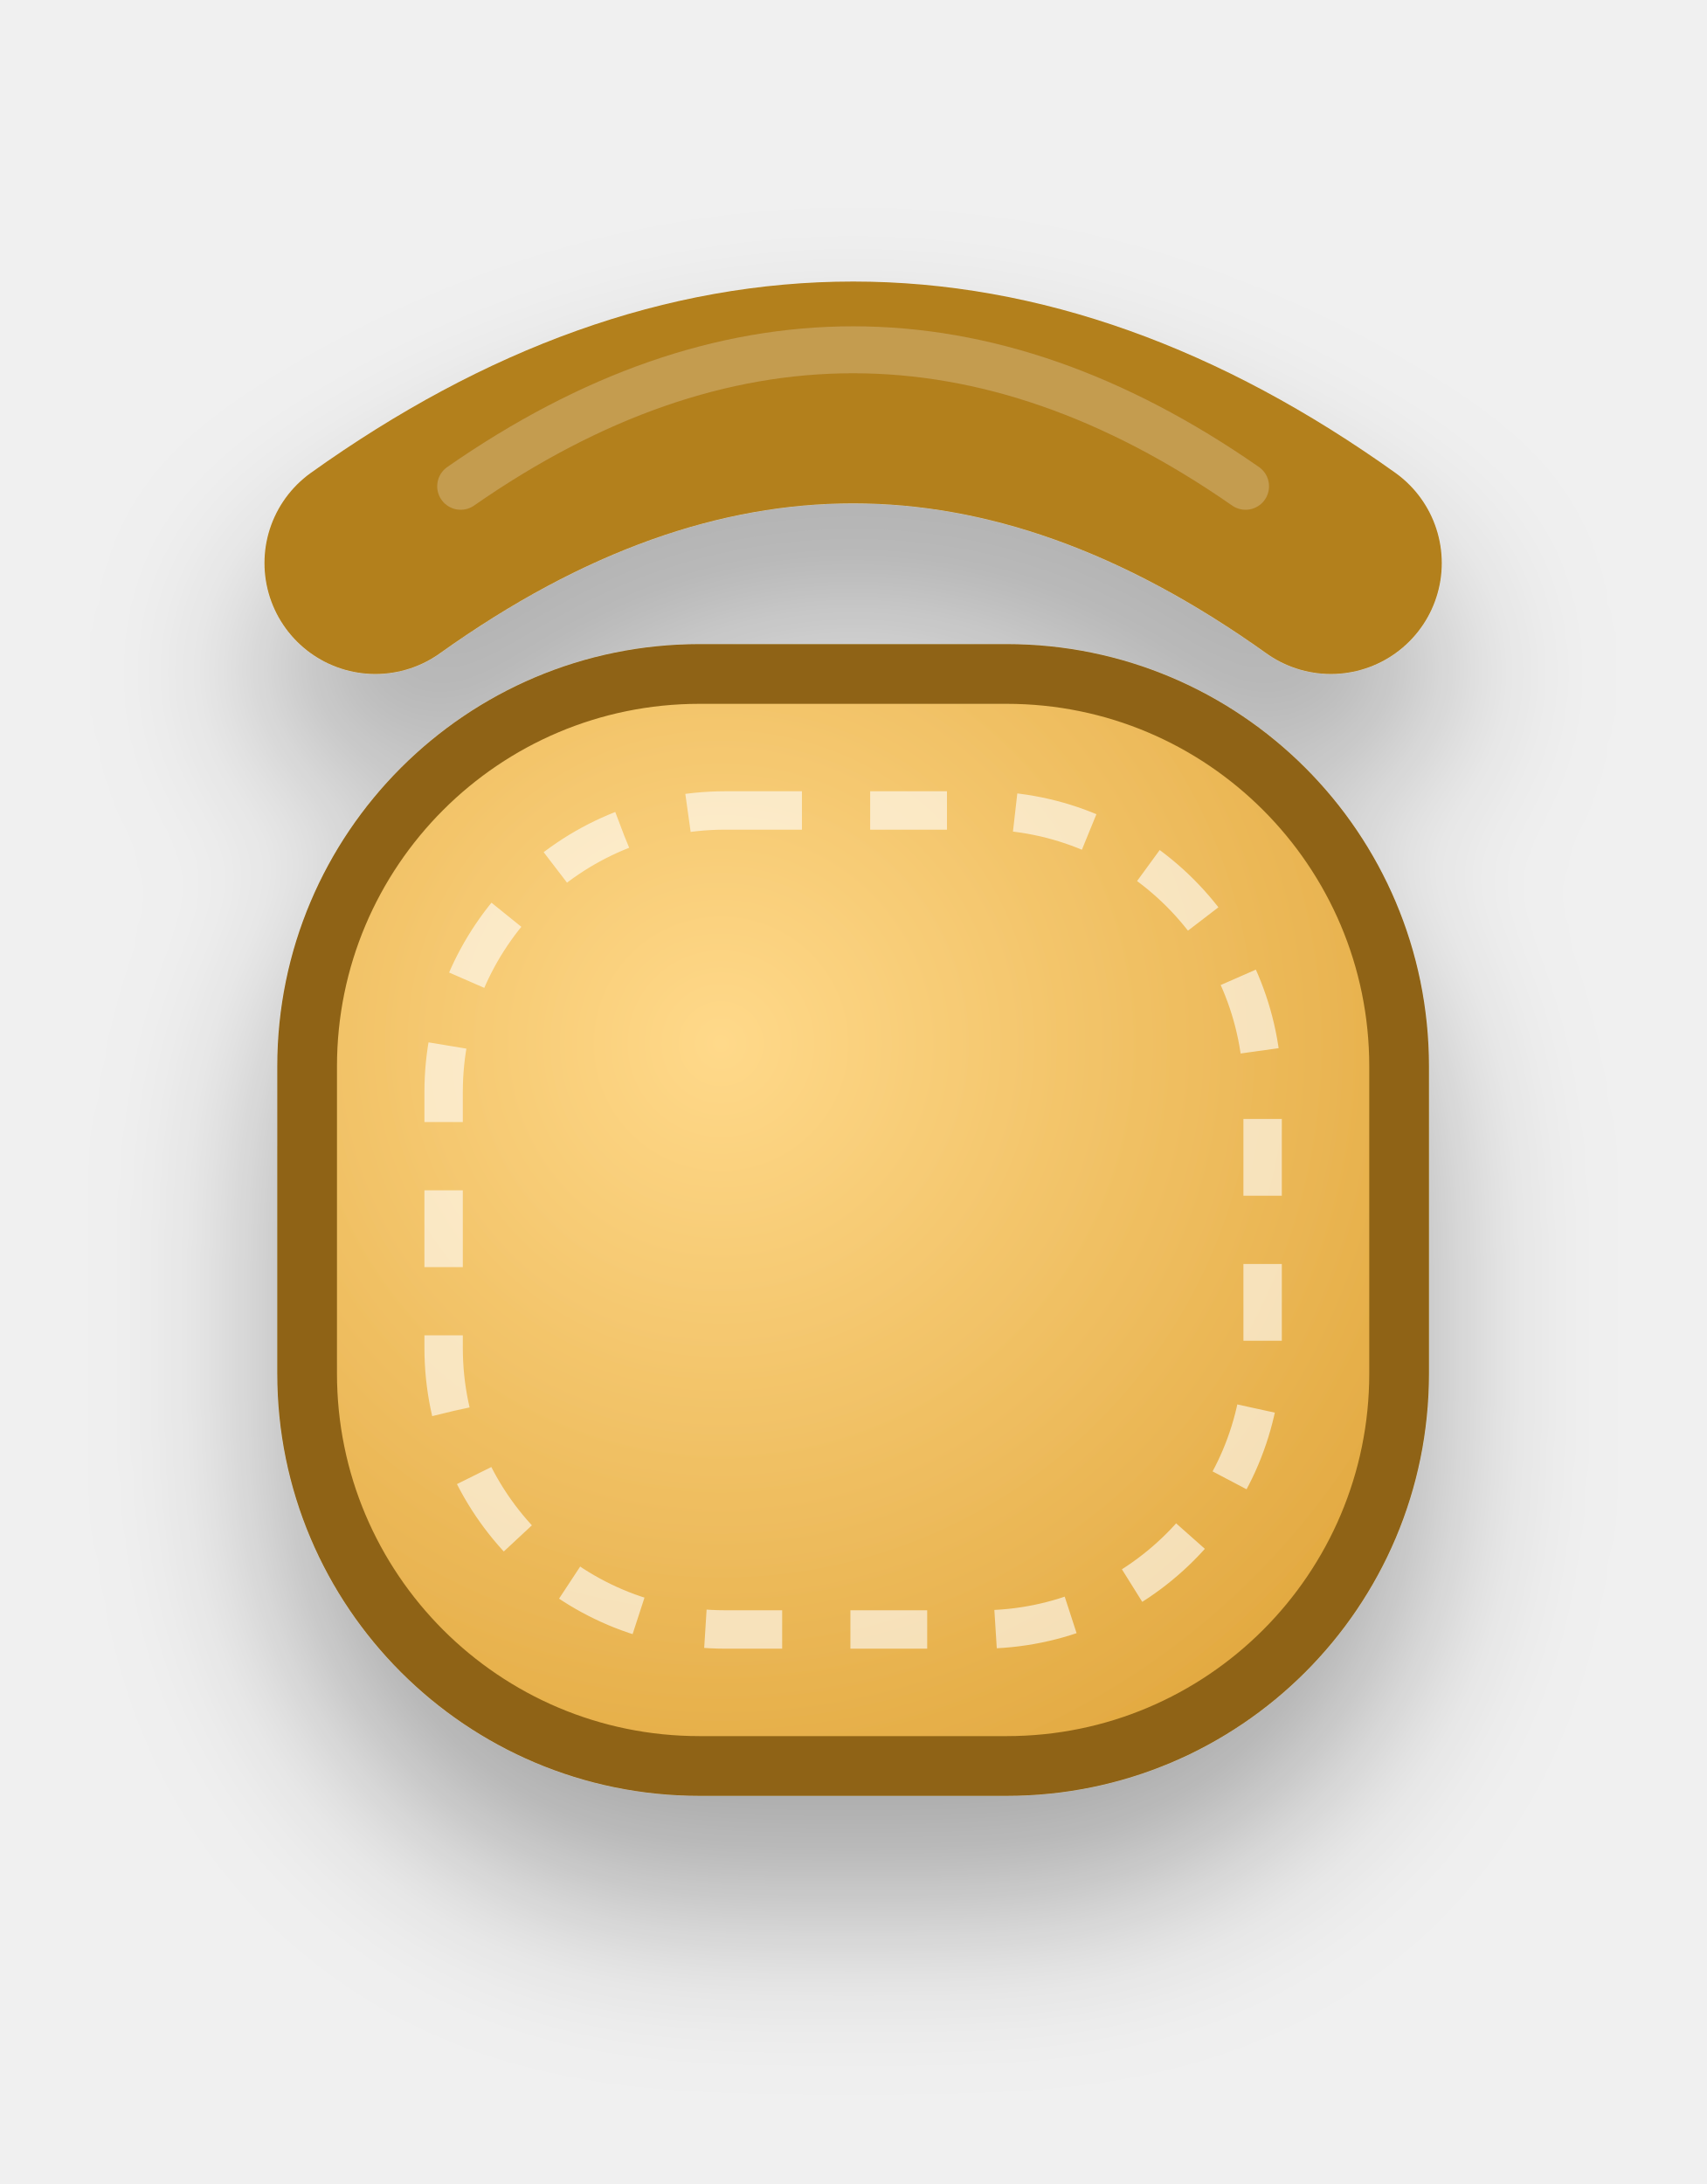
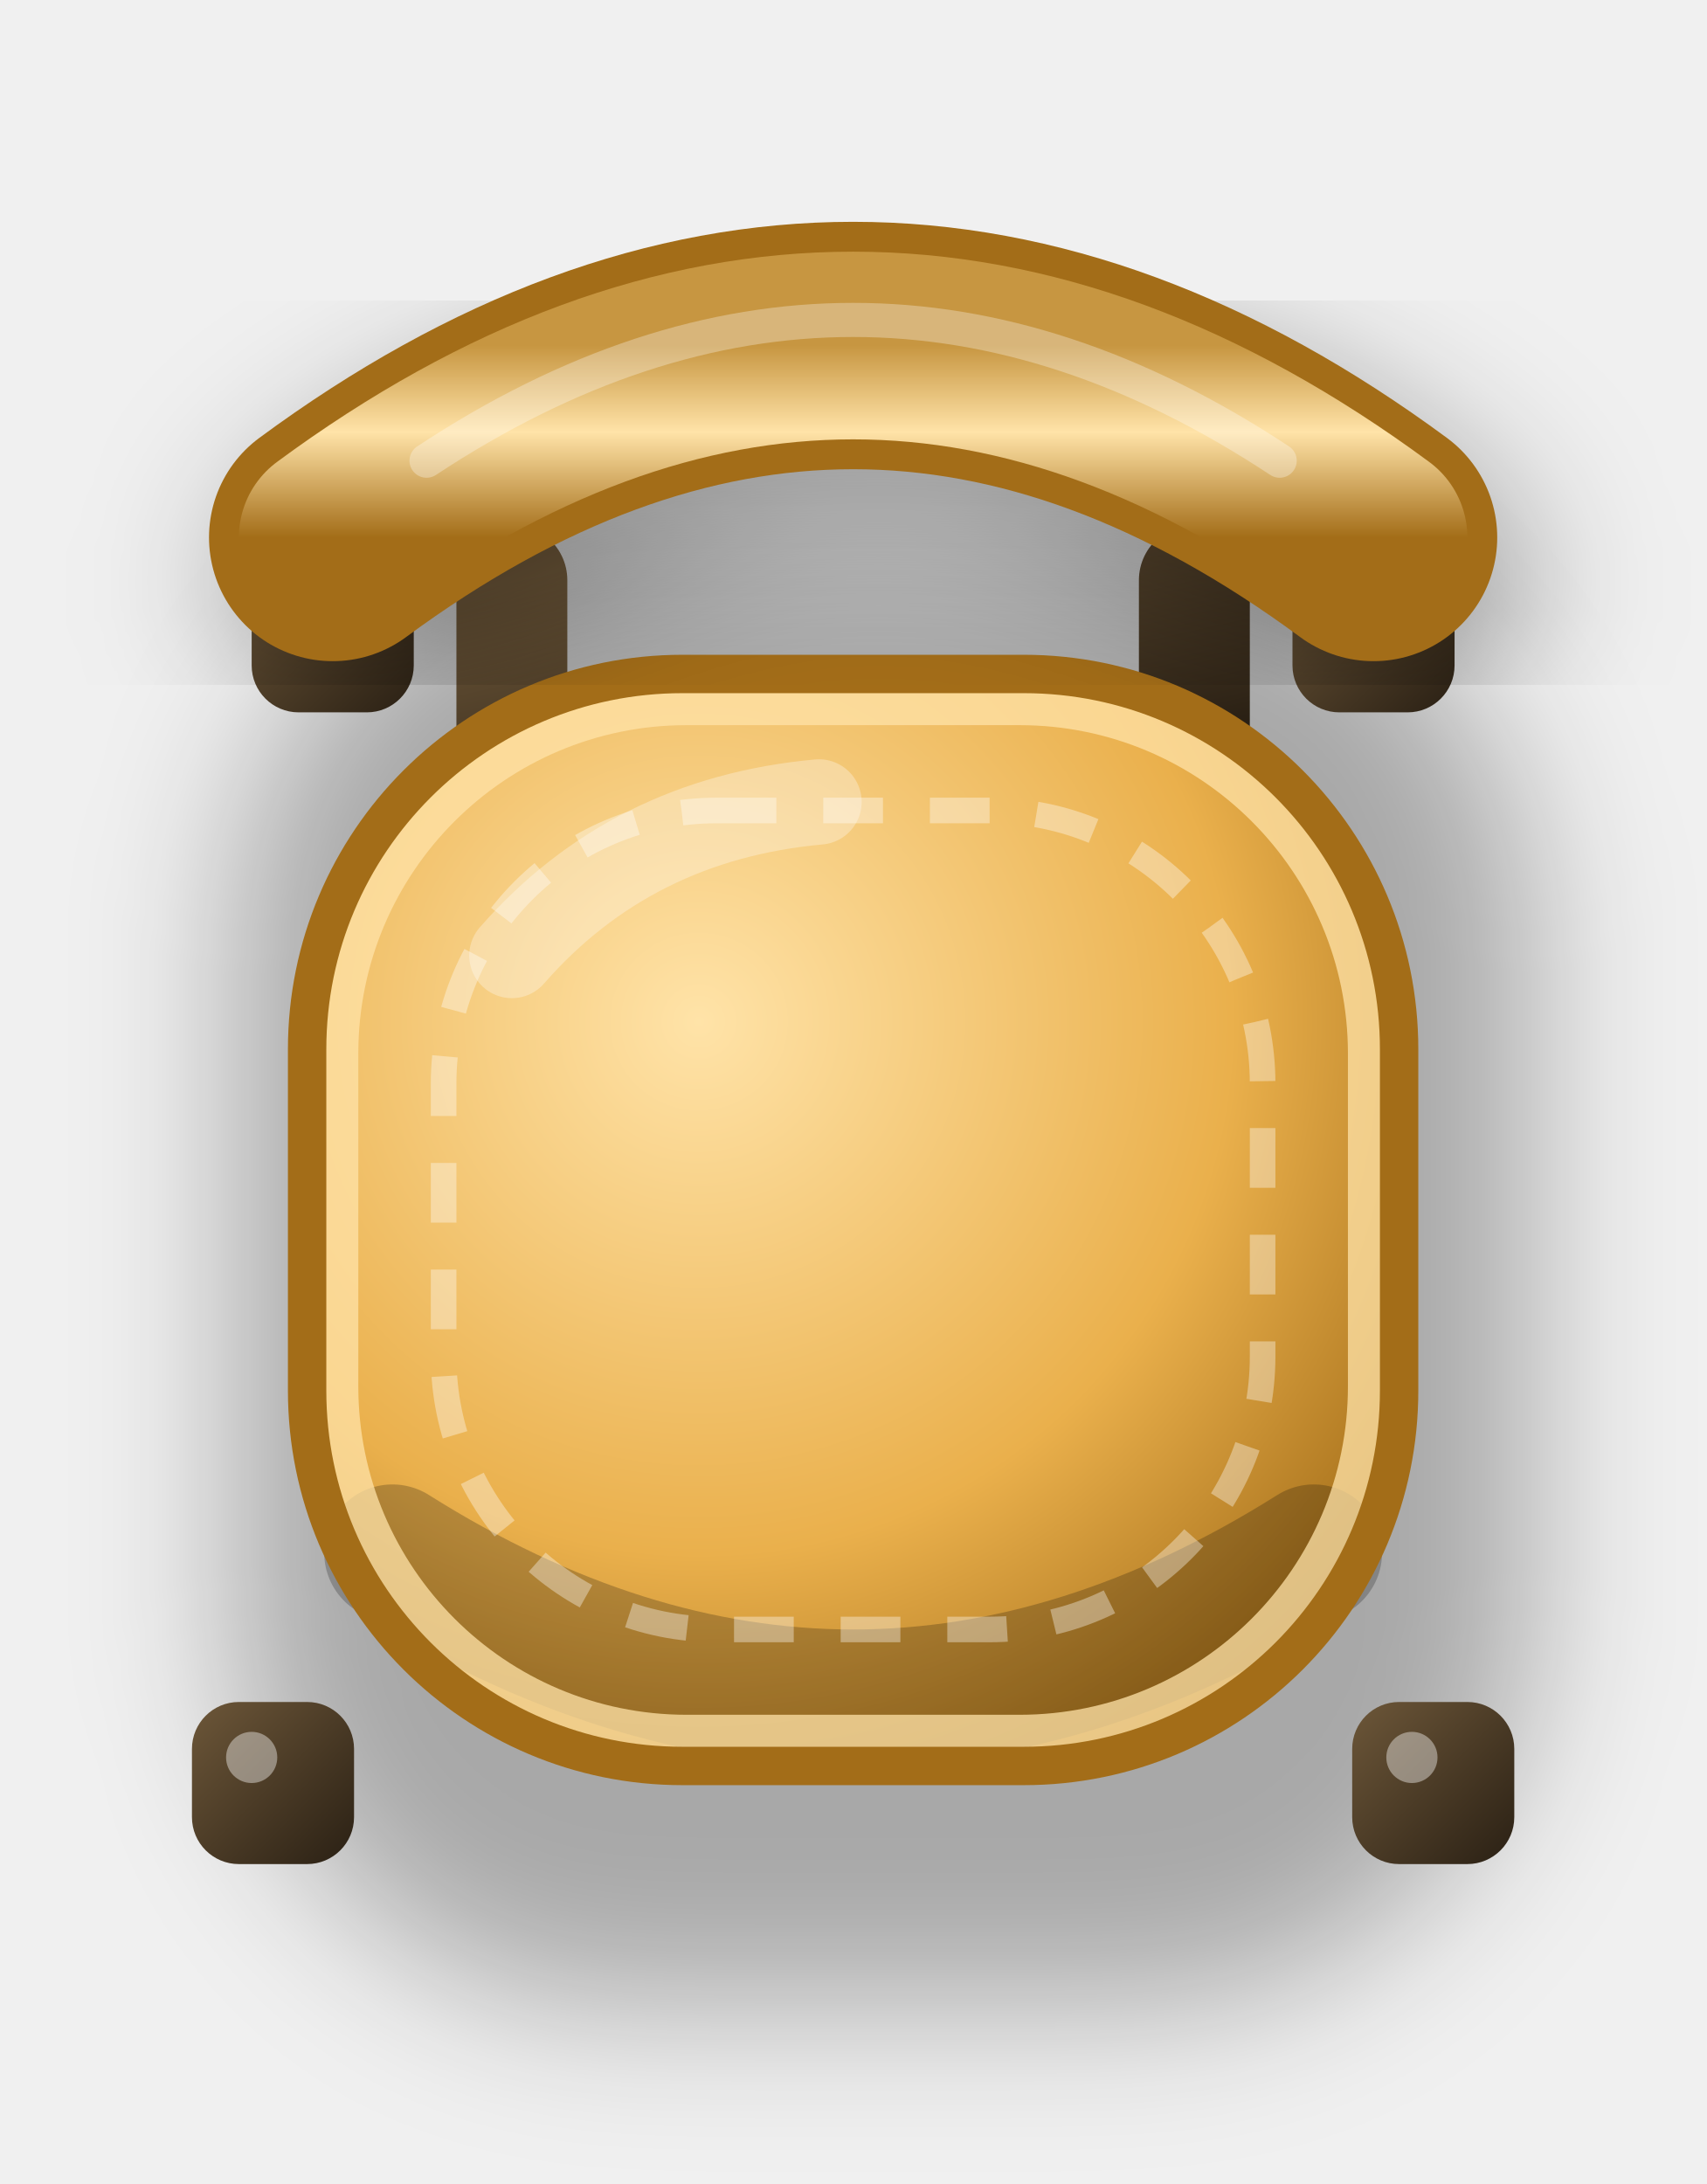
<svg xmlns="http://www.w3.org/2000/svg" viewBox="-3 -2 20 25.6" width="20" height="25.6">
  <defs>
-     <filter id="s" x="-40%" y="-40%" width="180%" height="180%">
-       <feDropShadow dx="0" dy="1.3" stdDeviation="1" flood-color="#000" flood-opacity=".3" />
+     <filter id="sh" x="-50%" y="-50%" width="200%" height="200%">
+       <feGaussianBlur stdDeviation=".9" />
    </filter>
-     <radialGradient id="seat" cx=".38" cy=".34" r=".8">
-       <stop offset="0" stop-color="#ffd98a" />
-       <stop offset="1" stop-color="#e0a53a" />
+     <radialGradient id="seat" cx=".36" cy=".32" r=".78">
+       <stop offset="0" stop-color="#ffe3a8" />
+       <stop offset=".62" stop-color="#eab04c" />
+       <stop offset="1" stop-color="#a36d18" />
    </radialGradient>
+     <linearGradient id="back" x1="0" y1="0" x2="0" y2="1">
+       <stop offset="0" stop-color="#c79641" />
+       <stop offset=".45" stop-color="#ffe3a8" />
+       <stop offset="1" stop-color="#a36d18" />
+     </linearGradient>
+     <linearGradient id="frame" x1="0" y1="0" x2="1" y2="1">
+       <stop offset="0" stop-color="#6d5739" />
+       <stop offset="1" stop-color="#2a2014" />
+     </linearGradient>
+     <linearGradient id="ring" x1="0" y1="0" x2="1" y2="1">
+       <stop offset="0" stop-color="#fff3d6" />
+       <stop offset=".5" stop-color="#b8862f" />
+       <stop offset="1" stop-color="#f0d59a" />
+     </linearGradient>
  </defs>
-   <g filter="url(#s)">
-     <rect x=".6" y="5.9" width="12.8" height="12.8" rx="4.6" fill="url(#seat)" stroke="#8f6417" stroke-width=".7" />
-     <rect x="2.2" y="7.5" width="9.6" height="9.6" rx="3.3" fill="none" stroke="rgba(255,255,255,.6)" stroke-width=".45" stroke-dasharray=".9 .8" />
-     <path d="M1.4 4.6 Q7 .6 12.6 4.6" fill="none" stroke="#b3801f" stroke-width="2.6" stroke-linecap="round" />
-     <path d="M2.4 3.7 Q7 .5 11.6 3.7" fill="none" stroke="rgba(255,255,255,.22)" stroke-width=".55" stroke-linecap="round" />
-   </g>
+   <rect x="-.6" y="3.6" width="15.2" height="17.2" rx="4.6" fill="#000" fill-opacity=".3" filter="url(#sh)" transform="translate(.35 .7)" />
+   <rect x="-0.75" y="17.95" width="1.9" height="1.9" rx=".55" fill="url(#frame)" />
+   <circle cx="-0.05" cy="18.6" r=".3" fill="#fff" fill-opacity=".4" />
+   <rect x="12.85" y="17.95" width="1.9" height="1.9" rx=".55" fill="url(#frame)" />
+   <circle cx="13.55" cy="18.6" r=".3" fill="#fff" fill-opacity=".4" />
+   <rect x="-0.05" y="4.45" width="1.9" height="1.9" rx=".55" fill="url(#frame)" />
+   <circle cx="0.65" cy="5.1" r=".3" fill="#fff" fill-opacity=".4" />
+   <rect x="12.15" y="4.45" width="1.9" height="1.9" rx=".55" fill="url(#frame)" />
+   <circle cx="12.85" cy="5.1" r=".3" fill="#fff" fill-opacity=".4" />
+   <path d="M3 4.8V6.6M11 4.8V6.6" stroke="url(#frame)" stroke-width="1.3" stroke-linecap="round" />
+   <rect x=".6" y="5.9" width="12.8" height="12.8" rx="4.4" fill="url(#seat)" />
+   <path d="M1.6 16.2Q7 19.6 12.4 16.2" fill="none" stroke="#000" stroke-opacity=".22" stroke-width="1.6" stroke-linecap="round" />
+   <rect x=".95" y="6.25" width="12.1" height="12.1" rx="4.1" fill="none" stroke="#ffe3a8" stroke-opacity=".75" stroke-width=".5" />
+   <rect x=".6" y="5.9" width="12.8" height="12.8" rx="4.4" fill="none" stroke="#a36d18" stroke-width=".45" />
+   <rect x="2.2" y="7.5" width="9.6" height="9.6" rx="3.2" fill="none" stroke="#fff" stroke-opacity=".36" stroke-width=".3" stroke-dasharray=".7 .55" />
+   <path d="M3 9.2Q4.4 7.6 6.6 7.4" fill="none" stroke="#fff" stroke-opacity=".3" stroke-width="1" stroke-linecap="round" />
+   <path d="M.9 4.3Q7 -.2 13.1 4.3" fill="none" stroke="#000" stroke-opacity=".35" stroke-width="3" stroke-linecap="round" transform="translate(.3 .6)" filter="url(#sh)" />
+   <path d="M.9 4.3Q7 -.2 13.1 4.3" fill="none" stroke="#a36d18" stroke-width="2.9" stroke-linecap="round" />
+   <path d="M.9 4.3Q7 -.2 13.1 4.3" fill="none" stroke="url(#back)" stroke-width="2.2" stroke-linecap="round" />
+   <path d="M2 3.4Q7 .1 12 3.4" fill="none" stroke="#fff" stroke-opacity=".3" stroke-width=".4" stroke-linecap="round" />
</svg>
